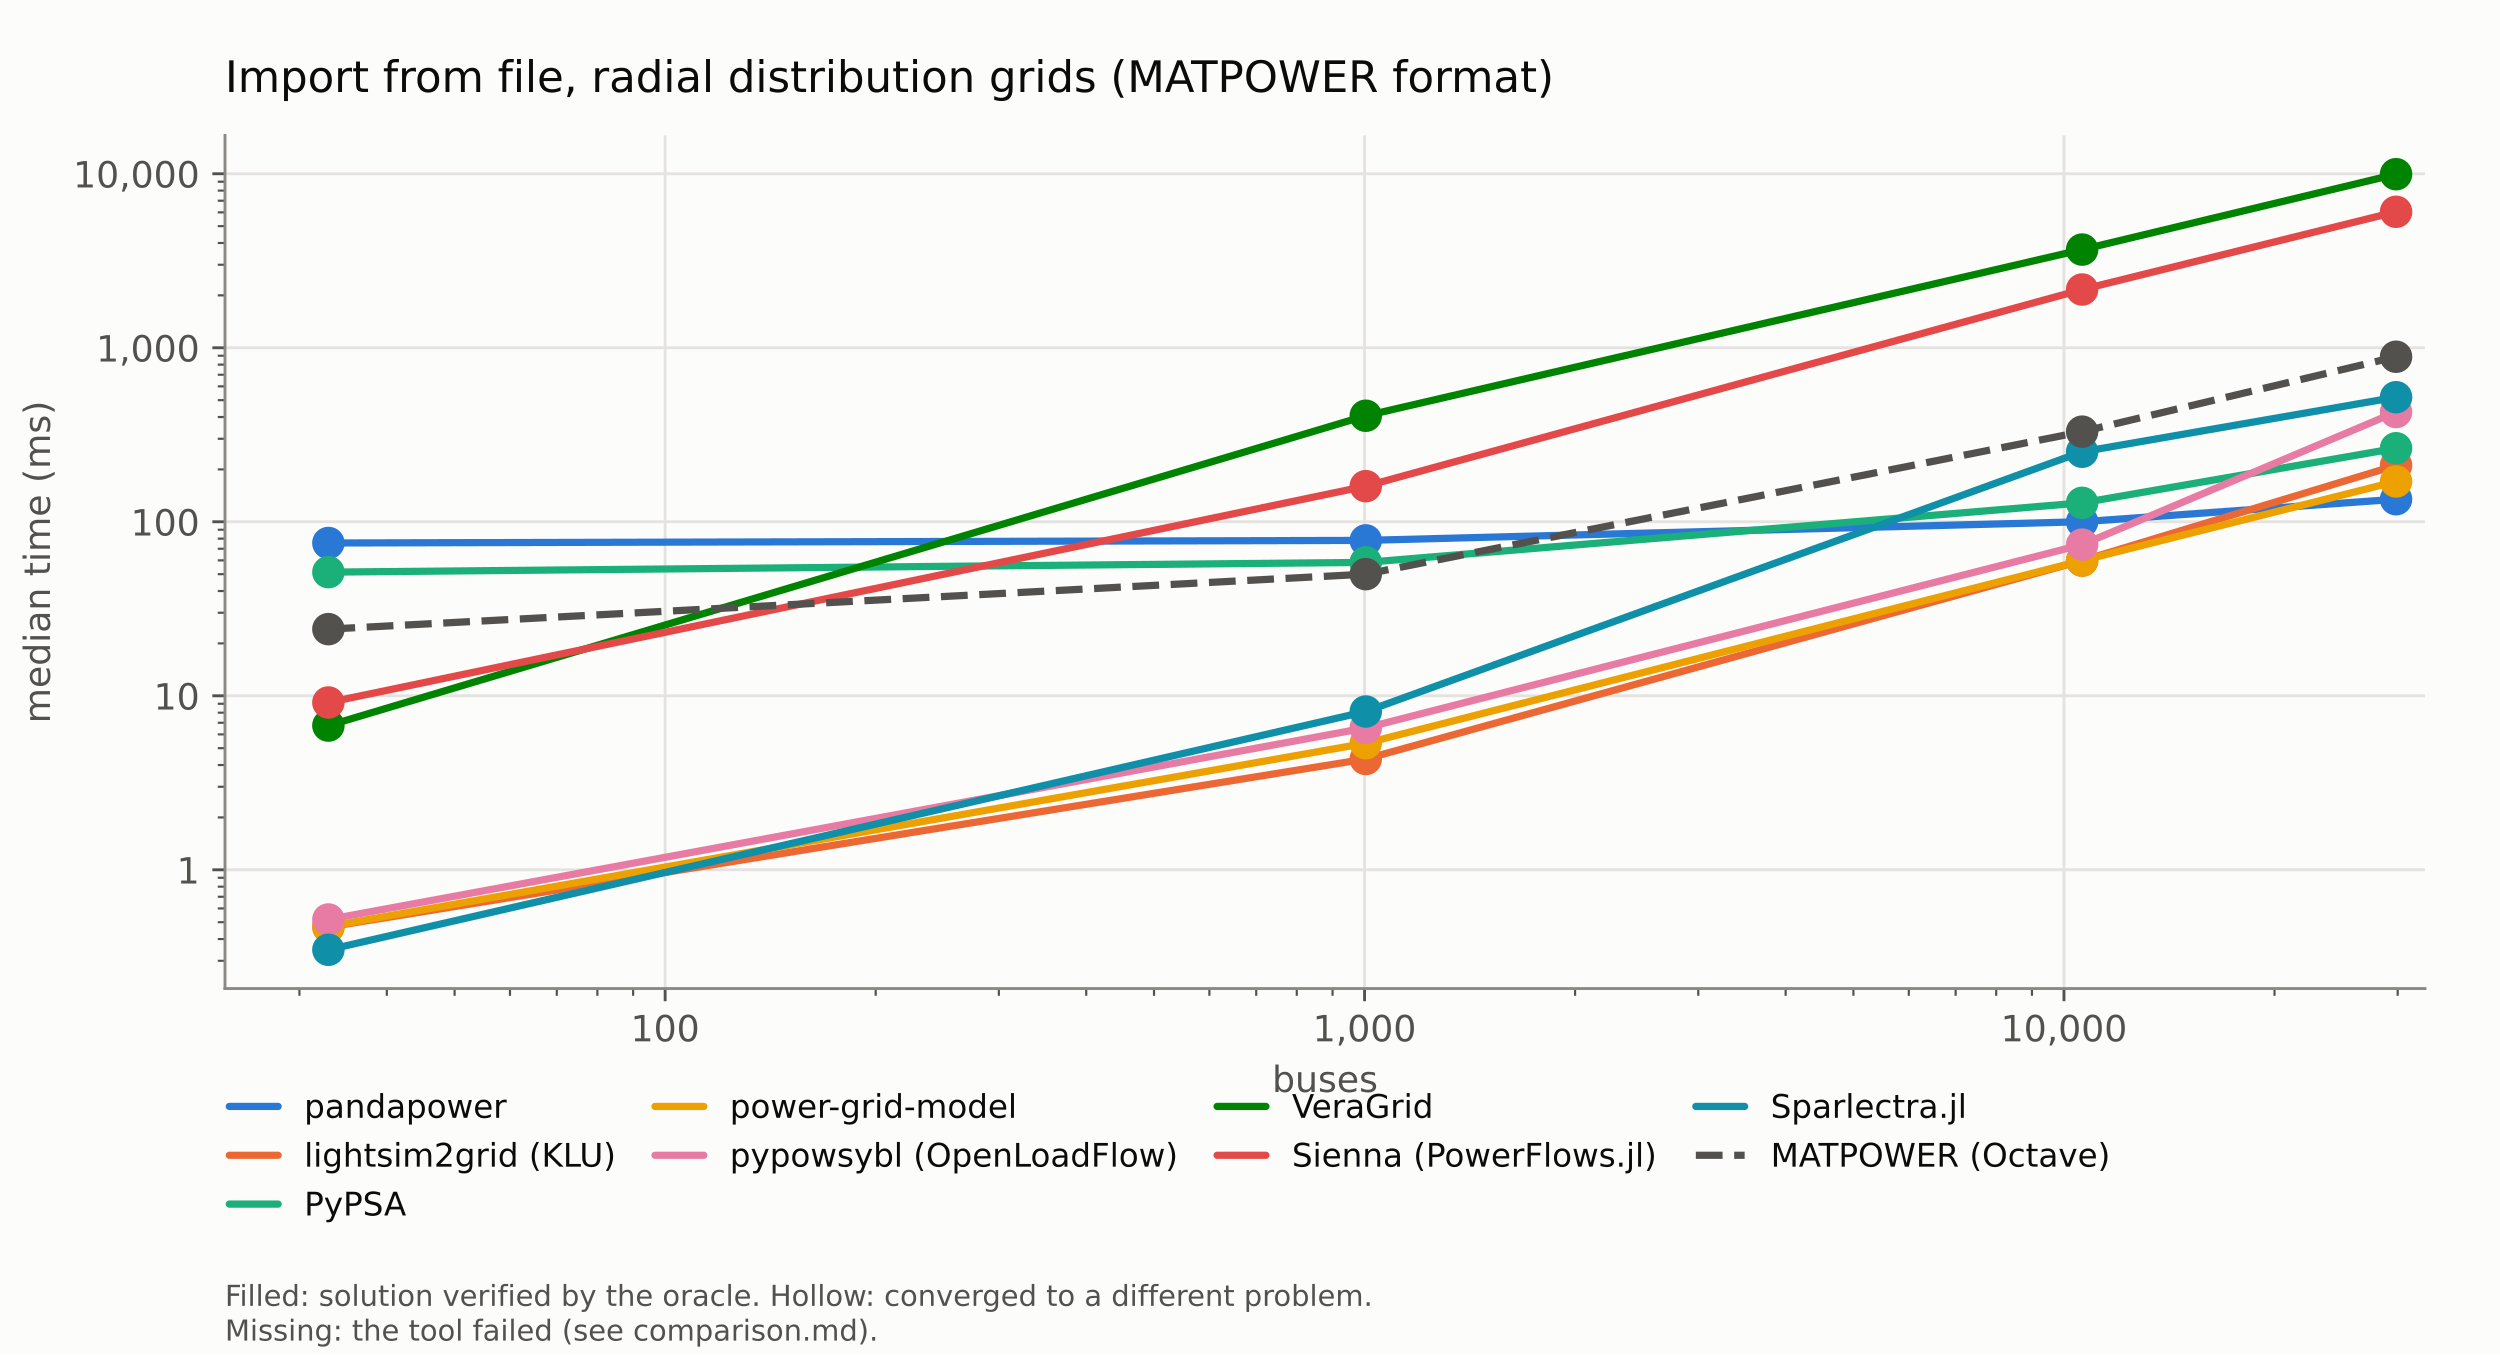
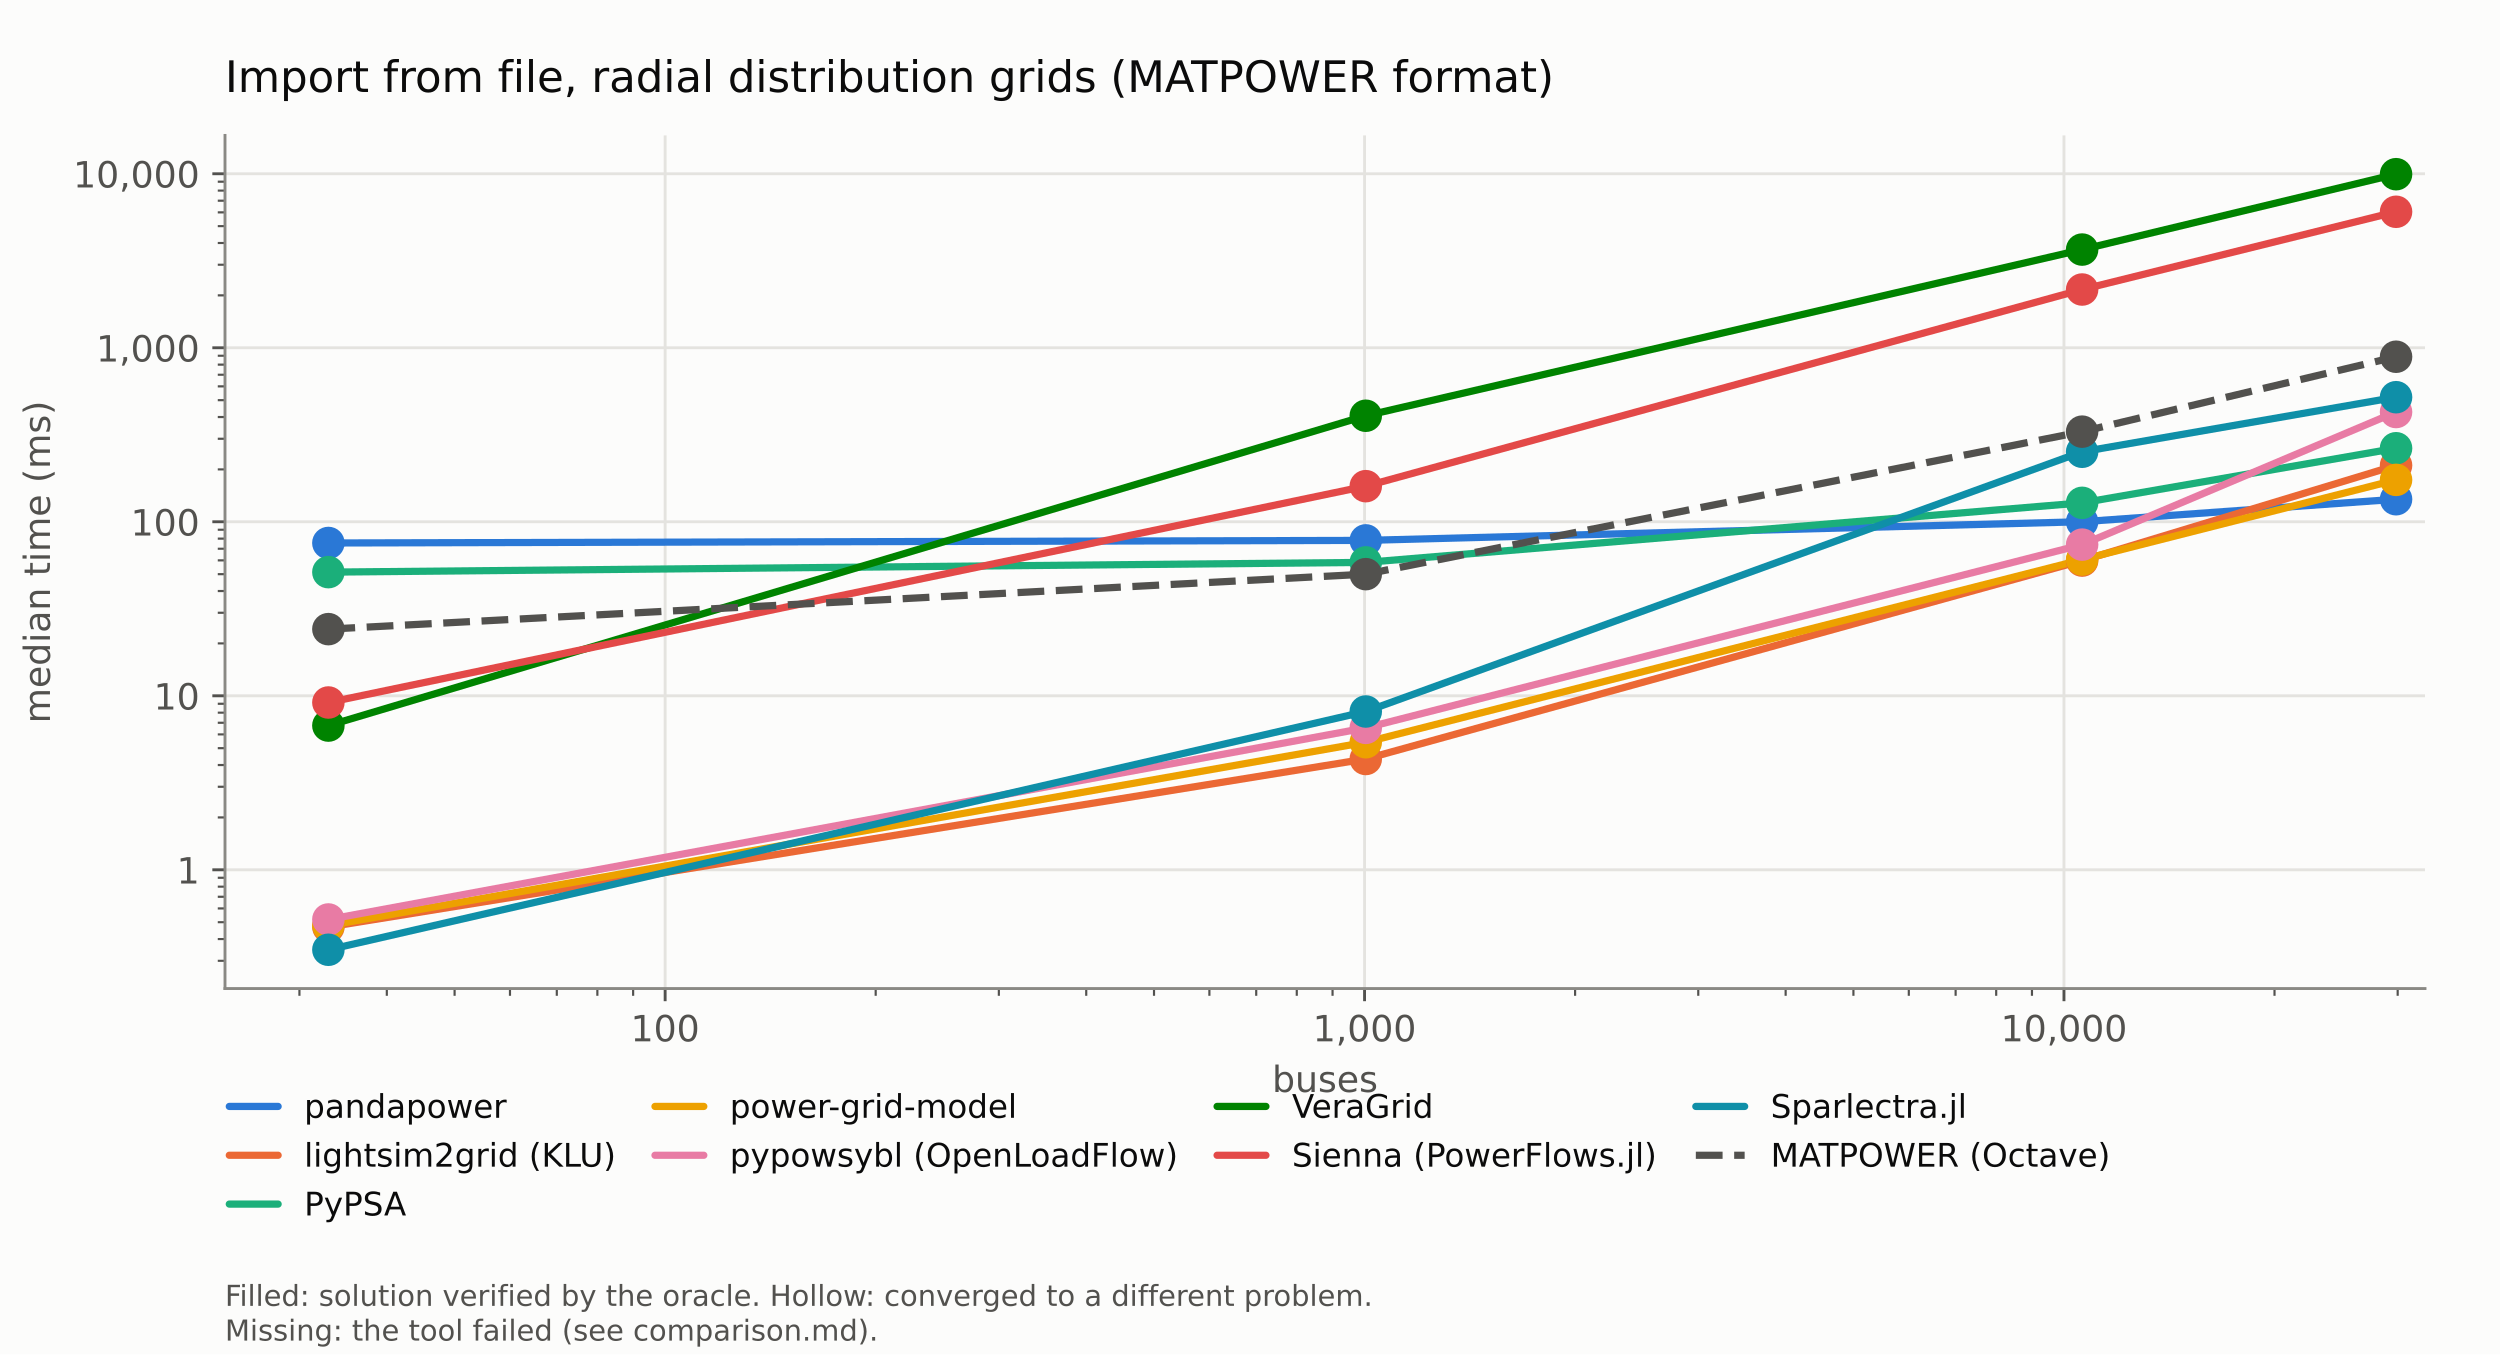
<svg xmlns="http://www.w3.org/2000/svg" xmlns:xlink="http://www.w3.org/1999/xlink" width="691.2pt" height="374.4pt" viewBox="0 0 691.2 374.4" version="1.1">
  <defs>
    <style type="text/css">*{stroke-linejoin: round; stroke-linecap: butt}</style>
  </defs>
  <g id="figure_1">
    <g id="patch_1">
      <path d="M 0 374.4  L 691.2 374.4  L 691.2 0  L 0 0  z " style="fill: #fcfcfb" />
    </g>
    <g id="axes_1">
      <g id="patch_2">
        <path d="M 62.208 273.312  L 670.464 273.312  L 670.464 37.44  L 62.208 37.44  z " style="fill: #fcfcfb" />
      </g>
      <g id="matplotlib.axis_1">
        <g id="xtick_1">
          <g id="line2d_1">
            <path d="M 183.898 273.312  L 183.898 37.44  " clip-path="url(#pc0a371b898)" style="fill: none; stroke: #e4e3df; stroke-width: 0.8; stroke-linecap: square" />
          </g>
          <g id="line2d_2">
            <defs>
              <path id="m20d59cd3c9" d="M 0 0  L 0 3.5  " style="stroke: #52514e; stroke-width: 0.8" />
            </defs>
            <g>
              <use xlink:href="#m20d59cd3c9" x="183.898" y="273.312" style="fill: #52514e; stroke: #52514e; stroke-width: 0.8" />
            </g>
          </g>
          <g id="text_1">
            <text style="font-size: 10px; font-family: 'DejaVu Sans', 'Bitstream Vera Sans', 'Computer Modern Sans Serif', 'Lucida Grande', 'Verdana', 'Geneva', 'Lucid', 'Arial', 'Helvetica', 'Avant Garde', sans-serif; text-anchor: middle; fill: #52514e" x="183.898" y="287.91" transform="rotate(-0 183.8982 287.9097)">100</text>
          </g>
        </g>
        <g id="xtick_2">
          <g id="line2d_3">
            <path d="M 377.272 273.312  L 377.272 37.44  " clip-path="url(#pc0a371b898)" style="fill: none; stroke: #e4e3df; stroke-width: 0.8; stroke-linecap: square" />
          </g>
          <g id="line2d_4">
            <g>
              <use xlink:href="#m20d59cd3c9" x="377.272" y="273.312" style="fill: #52514e; stroke: #52514e; stroke-width: 0.8" />
            </g>
          </g>
          <g id="text_2">
            <text style="font-size: 10px; font-family: 'DejaVu Sans', 'Bitstream Vera Sans', 'Computer Modern Sans Serif', 'Lucida Grande', 'Verdana', 'Geneva', 'Lucid', 'Arial', 'Helvetica', 'Avant Garde', sans-serif; text-anchor: middle; fill: #52514e" x="377.272" y="287.91" transform="rotate(-0 377.2721 287.9097)">1,000</text>
          </g>
        </g>
        <g id="xtick_3">
          <g id="line2d_5">
            <path d="M 570.646 273.312  L 570.646 37.44  " clip-path="url(#pc0a371b898)" style="fill: none; stroke: #e4e3df; stroke-width: 0.8; stroke-linecap: square" />
          </g>
          <g id="line2d_6">
            <g>
              <use xlink:href="#m20d59cd3c9" x="570.646" y="273.312" style="fill: #52514e; stroke: #52514e; stroke-width: 0.8" />
            </g>
          </g>
          <g id="text_3">
            <text style="font-size: 10px; font-family: 'DejaVu Sans', 'Bitstream Vera Sans', 'Computer Modern Sans Serif', 'Lucida Grande', 'Verdana', 'Geneva', 'Lucid', 'Arial', 'Helvetica', 'Avant Garde', sans-serif; text-anchor: middle; fill: #52514e" x="570.646" y="287.91" transform="rotate(-0 570.646 287.9097)">10,000</text>
          </g>
        </g>
        <g id="xtick_4">
          <g id="line2d_7">
            <defs>
              <path id="m6f22a44a9e" d="M 0 0  L 0 2  " style="stroke: #52514e; stroke-width: 0.6" />
            </defs>
            <g>
              <use xlink:href="#m6f22a44a9e" x="82.787" y="273.312" style="fill: #52514e; stroke: #52514e; stroke-width: 0.6" />
            </g>
          </g>
        </g>
        <g id="xtick_5">
          <g id="line2d_8">
            <g>
              <use xlink:href="#m6f22a44a9e" x="106.947" y="273.312" style="fill: #52514e; stroke: #52514e; stroke-width: 0.6" />
            </g>
          </g>
        </g>
        <g id="xtick_6">
          <g id="line2d_9">
            <g>
              <use xlink:href="#m6f22a44a9e" x="125.687" y="273.312" style="fill: #52514e; stroke: #52514e; stroke-width: 0.6" />
            </g>
          </g>
        </g>
        <g id="xtick_7">
          <g id="line2d_10">
            <g>
              <use xlink:href="#m6f22a44a9e" x="140.998" y="273.312" style="fill: #52514e; stroke: #52514e; stroke-width: 0.6" />
            </g>
          </g>
        </g>
        <g id="xtick_8">
          <g id="line2d_11">
            <g>
              <use xlink:href="#m6f22a44a9e" x="153.944" y="273.312" style="fill: #52514e; stroke: #52514e; stroke-width: 0.6" />
            </g>
          </g>
        </g>
        <g id="xtick_9">
          <g id="line2d_12">
            <g>
              <use xlink:href="#m6f22a44a9e" x="165.158" y="273.312" style="fill: #52514e; stroke: #52514e; stroke-width: 0.6" />
            </g>
          </g>
        </g>
        <g id="xtick_10">
          <g id="line2d_13">
            <g>
              <use xlink:href="#m6f22a44a9e" x="175.05" y="273.312" style="fill: #52514e; stroke: #52514e; stroke-width: 0.6" />
            </g>
          </g>
        </g>
        <g id="xtick_11">
          <g id="line2d_14">
            <g>
              <use xlink:href="#m6f22a44a9e" x="242.11" y="273.312" style="fill: #52514e; stroke: #52514e; stroke-width: 0.6" />
            </g>
          </g>
        </g>
        <g id="xtick_12">
          <g id="line2d_15">
            <g>
              <use xlink:href="#m6f22a44a9e" x="276.161" y="273.312" style="fill: #52514e; stroke: #52514e; stroke-width: 0.6" />
            </g>
          </g>
        </g>
        <g id="xtick_13">
          <g id="line2d_16">
            <g>
              <use xlink:href="#m6f22a44a9e" x="300.321" y="273.312" style="fill: #52514e; stroke: #52514e; stroke-width: 0.6" />
            </g>
          </g>
        </g>
        <g id="xtick_14">
          <g id="line2d_17">
            <g>
              <use xlink:href="#m6f22a44a9e" x="319.061" y="273.312" style="fill: #52514e; stroke: #52514e; stroke-width: 0.6" />
            </g>
          </g>
        </g>
        <g id="xtick_15">
          <g id="line2d_18">
            <g>
              <use xlink:href="#m6f22a44a9e" x="334.372" y="273.312" style="fill: #52514e; stroke: #52514e; stroke-width: 0.6" />
            </g>
          </g>
        </g>
        <g id="xtick_16">
          <g id="line2d_19">
            <g>
              <use xlink:href="#m6f22a44a9e" x="347.318" y="273.312" style="fill: #52514e; stroke: #52514e; stroke-width: 0.6" />
            </g>
          </g>
        </g>
        <g id="xtick_17">
          <g id="line2d_20">
            <g>
              <use xlink:href="#m6f22a44a9e" x="358.532" y="273.312" style="fill: #52514e; stroke: #52514e; stroke-width: 0.6" />
            </g>
          </g>
        </g>
        <g id="xtick_18">
          <g id="line2d_21">
            <g>
              <use xlink:href="#m6f22a44a9e" x="368.424" y="273.312" style="fill: #52514e; stroke: #52514e; stroke-width: 0.6" />
            </g>
          </g>
        </g>
        <g id="xtick_19">
          <g id="line2d_22">
            <g>
              <use xlink:href="#m6f22a44a9e" x="435.483" y="273.312" style="fill: #52514e; stroke: #52514e; stroke-width: 0.6" />
            </g>
          </g>
        </g>
        <g id="xtick_20">
          <g id="line2d_23">
            <g>
              <use xlink:href="#m6f22a44a9e" x="469.535" y="273.312" style="fill: #52514e; stroke: #52514e; stroke-width: 0.6" />
            </g>
          </g>
        </g>
        <g id="xtick_21">
          <g id="line2d_24">
            <g>
              <use xlink:href="#m6f22a44a9e" x="493.695" y="273.312" style="fill: #52514e; stroke: #52514e; stroke-width: 0.6" />
            </g>
          </g>
        </g>
        <g id="xtick_22">
          <g id="line2d_25">
            <g>
              <use xlink:href="#m6f22a44a9e" x="512.435" y="273.312" style="fill: #52514e; stroke: #52514e; stroke-width: 0.6" />
            </g>
          </g>
        </g>
        <g id="xtick_23">
          <g id="line2d_26">
            <g>
              <use xlink:href="#m6f22a44a9e" x="527.746" y="273.312" style="fill: #52514e; stroke: #52514e; stroke-width: 0.6" />
            </g>
          </g>
        </g>
        <g id="xtick_24">
          <g id="line2d_27">
            <g>
              <use xlink:href="#m6f22a44a9e" x="540.692" y="273.312" style="fill: #52514e; stroke: #52514e; stroke-width: 0.6" />
            </g>
          </g>
        </g>
        <g id="xtick_25">
          <g id="line2d_28">
            <g>
              <use xlink:href="#m6f22a44a9e" x="551.906" y="273.312" style="fill: #52514e; stroke: #52514e; stroke-width: 0.6" />
            </g>
          </g>
        </g>
        <g id="xtick_26">
          <g id="line2d_29">
            <g>
              <use xlink:href="#m6f22a44a9e" x="561.798" y="273.312" style="fill: #52514e; stroke: #52514e; stroke-width: 0.6" />
            </g>
          </g>
        </g>
        <g id="xtick_27">
          <g id="line2d_30">
            <g>
              <use xlink:href="#m6f22a44a9e" x="628.857" y="273.312" style="fill: #52514e; stroke: #52514e; stroke-width: 0.6" />
            </g>
          </g>
        </g>
        <g id="xtick_28">
          <g id="line2d_31">
            <g>
              <use xlink:href="#m6f22a44a9e" x="662.909" y="273.312" style="fill: #52514e; stroke: #52514e; stroke-width: 0.6" />
            </g>
          </g>
        </g>
        <g id="text_4">
          <text style="font-size: 10px; font-family: 'DejaVu Sans', 'Bitstream Vera Sans', 'Computer Modern Sans Serif', 'Lucida Grande', 'Verdana', 'Geneva', 'Lucid', 'Arial', 'Helvetica', 'Avant Garde', sans-serif; text-anchor: middle; fill: #52514e" x="366.336" y="301.91" transform="rotate(-0 366.336 301.9104)">buses</text>
        </g>
      </g>
      <g id="matplotlib.axis_2">
        <g id="ytick_1">
          <g id="line2d_32">
            <path d="M 62.208 240.485  L 670.464 240.485  " clip-path="url(#pc0a371b898)" style="fill: none; stroke: #e4e3df; stroke-width: 0.8; stroke-linecap: square" />
          </g>
          <g id="line2d_33">
            <defs>
              <path id="mfc723c383e" d="M 0 0  L -3.5 0  " style="stroke: #52514e; stroke-width: 0.8" />
            </defs>
            <g>
              <use xlink:href="#mfc723c383e" x="62.208" y="240.485" style="fill: #52514e; stroke: #52514e; stroke-width: 0.8" />
            </g>
          </g>
          <g id="text_5">
            <text style="font-size: 10px; font-family: 'DejaVu Sans', 'Bitstream Vera Sans', 'Computer Modern Sans Serif', 'Lucida Grande', 'Verdana', 'Geneva', 'Lucid', 'Arial', 'Helvetica', 'Avant Garde', sans-serif; text-anchor: end; fill: #52514e" x="55.208" y="244.284" transform="rotate(-0 55.208 244.2835)">1</text>
          </g>
        </g>
        <g id="ytick_2">
          <g id="line2d_34">
            <path d="M 62.208 192.373  L 670.464 192.373  " clip-path="url(#pc0a371b898)" style="fill: none; stroke: #e4e3df; stroke-width: 0.8; stroke-linecap: square" />
          </g>
          <g id="line2d_35">
            <g>
              <use xlink:href="#mfc723c383e" x="62.208" y="192.373" style="fill: #52514e; stroke: #52514e; stroke-width: 0.8" />
            </g>
          </g>
          <g id="text_6">
            <text style="font-size: 10px; font-family: 'DejaVu Sans', 'Bitstream Vera Sans', 'Computer Modern Sans Serif', 'Lucida Grande', 'Verdana', 'Geneva', 'Lucid', 'Arial', 'Helvetica', 'Avant Garde', sans-serif; text-anchor: end; fill: #52514e" x="55.208" y="196.172" transform="rotate(-0 55.208 196.172)">10</text>
          </g>
        </g>
        <g id="ytick_3">
          <g id="line2d_36">
            <path d="M 62.208 144.262  L 670.464 144.262  " clip-path="url(#pc0a371b898)" style="fill: none; stroke: #e4e3df; stroke-width: 0.8; stroke-linecap: square" />
          </g>
          <g id="line2d_37">
            <g>
              <use xlink:href="#mfc723c383e" x="62.208" y="144.262" style="fill: #52514e; stroke: #52514e; stroke-width: 0.8" />
            </g>
          </g>
          <g id="text_7">
            <text style="font-size: 10px; font-family: 'DejaVu Sans', 'Bitstream Vera Sans', 'Computer Modern Sans Serif', 'Lucida Grande', 'Verdana', 'Geneva', 'Lucid', 'Arial', 'Helvetica', 'Avant Garde', sans-serif; text-anchor: end; fill: #52514e" x="55.208" y="148.06" transform="rotate(-0 55.208 148.0604)">100</text>
          </g>
        </g>
        <g id="ytick_4">
          <g id="line2d_38">
            <path d="M 62.208 96.15  L 670.464 96.15  " clip-path="url(#pc0a371b898)" style="fill: none; stroke: #e4e3df; stroke-width: 0.8; stroke-linecap: square" />
          </g>
          <g id="line2d_39">
            <g>
              <use xlink:href="#mfc723c383e" x="62.208" y="96.15" style="fill: #52514e; stroke: #52514e; stroke-width: 0.8" />
            </g>
          </g>
          <g id="text_8">
            <text style="font-size: 10px; font-family: 'DejaVu Sans', 'Bitstream Vera Sans', 'Computer Modern Sans Serif', 'Lucida Grande', 'Verdana', 'Geneva', 'Lucid', 'Arial', 'Helvetica', 'Avant Garde', sans-serif; text-anchor: end; fill: #52514e" x="55.208" y="99.949" transform="rotate(-0 55.208 99.94882)">1,000</text>
          </g>
        </g>
        <g id="ytick_5">
          <g id="line2d_40">
            <path d="M 62.208 48.038  L 670.464 48.038  " clip-path="url(#pc0a371b898)" style="fill: none; stroke: #e4e3df; stroke-width: 0.8; stroke-linecap: square" />
          </g>
          <g id="line2d_41">
            <g>
              <use xlink:href="#mfc723c383e" x="62.208" y="48.038" style="fill: #52514e; stroke: #52514e; stroke-width: 0.8" />
            </g>
          </g>
          <g id="text_9">
            <text style="font-size: 10px; font-family: 'DejaVu Sans', 'Bitstream Vera Sans', 'Computer Modern Sans Serif', 'Lucida Grande', 'Verdana', 'Geneva', 'Lucid', 'Arial', 'Helvetica', 'Avant Garde', sans-serif; text-anchor: end; fill: #52514e" x="55.208" y="51.837" transform="rotate(-0 55.208 51.83725)">10,000</text>
          </g>
        </g>
        <g id="ytick_6">
          <g id="line2d_42">
            <defs>
              <path id="m65e5005413" d="M 0 0  L -2 0  " style="stroke: #52514e; stroke-width: 0.6" />
            </defs>
            <g>
              <use xlink:href="#m65e5005413" x="62.208" y="265.641" style="fill: #52514e; stroke: #52514e; stroke-width: 0.6" />
            </g>
          </g>
        </g>
        <g id="ytick_7">
          <g id="line2d_43">
            <g>
              <use xlink:href="#m65e5005413" x="62.208" y="259.63" style="fill: #52514e; stroke: #52514e; stroke-width: 0.6" />
            </g>
          </g>
        </g>
        <g id="ytick_8">
          <g id="line2d_44">
            <g>
              <use xlink:href="#m65e5005413" x="62.208" y="254.968" style="fill: #52514e; stroke: #52514e; stroke-width: 0.6" />
            </g>
          </g>
        </g>
        <g id="ytick_9">
          <g id="line2d_45">
            <g>
              <use xlink:href="#m65e5005413" x="62.208" y="251.158" style="fill: #52514e; stroke: #52514e; stroke-width: 0.6" />
            </g>
          </g>
        </g>
        <g id="ytick_10">
          <g id="line2d_46">
            <g>
              <use xlink:href="#m65e5005413" x="62.208" y="247.937" style="fill: #52514e; stroke: #52514e; stroke-width: 0.6" />
            </g>
          </g>
        </g>
        <g id="ytick_11">
          <g id="line2d_47">
            <g>
              <use xlink:href="#m65e5005413" x="62.208" y="245.147" style="fill: #52514e; stroke: #52514e; stroke-width: 0.6" />
            </g>
          </g>
        </g>
        <g id="ytick_12">
          <g id="line2d_48">
            <g>
              <use xlink:href="#m65e5005413" x="62.208" y="242.686" style="fill: #52514e; stroke: #52514e; stroke-width: 0.6" />
            </g>
          </g>
        </g>
        <g id="ytick_13">
          <g id="line2d_49">
            <g>
              <use xlink:href="#m65e5005413" x="62.208" y="226.002" style="fill: #52514e; stroke: #52514e; stroke-width: 0.6" />
            </g>
          </g>
        </g>
        <g id="ytick_14">
          <g id="line2d_50">
            <g>
              <use xlink:href="#m65e5005413" x="62.208" y="217.53" style="fill: #52514e; stroke: #52514e; stroke-width: 0.6" />
            </g>
          </g>
        </g>
        <g id="ytick_15">
          <g id="line2d_51">
            <g>
              <use xlink:href="#m65e5005413" x="62.208" y="211.519" style="fill: #52514e; stroke: #52514e; stroke-width: 0.6" />
            </g>
          </g>
        </g>
        <g id="ytick_16">
          <g id="line2d_52">
            <g>
              <use xlink:href="#m65e5005413" x="62.208" y="206.856" style="fill: #52514e; stroke: #52514e; stroke-width: 0.6" />
            </g>
          </g>
        </g>
        <g id="ytick_17">
          <g id="line2d_53">
            <g>
              <use xlink:href="#m65e5005413" x="62.208" y="203.047" style="fill: #52514e; stroke: #52514e; stroke-width: 0.6" />
            </g>
          </g>
        </g>
        <g id="ytick_18">
          <g id="line2d_54">
            <g>
              <use xlink:href="#m65e5005413" x="62.208" y="199.826" style="fill: #52514e; stroke: #52514e; stroke-width: 0.6" />
            </g>
          </g>
        </g>
        <g id="ytick_19">
          <g id="line2d_55">
            <g>
              <use xlink:href="#m65e5005413" x="62.208" y="197.036" style="fill: #52514e; stroke: #52514e; stroke-width: 0.6" />
            </g>
          </g>
        </g>
        <g id="ytick_20">
          <g id="line2d_56">
            <g>
              <use xlink:href="#m65e5005413" x="62.208" y="194.575" style="fill: #52514e; stroke: #52514e; stroke-width: 0.6" />
            </g>
          </g>
        </g>
        <g id="ytick_21">
          <g id="line2d_57">
            <g>
              <use xlink:href="#m65e5005413" x="62.208" y="177.89" style="fill: #52514e; stroke: #52514e; stroke-width: 0.6" />
            </g>
          </g>
        </g>
        <g id="ytick_22">
          <g id="line2d_58">
            <g>
              <use xlink:href="#m65e5005413" x="62.208" y="169.418" style="fill: #52514e; stroke: #52514e; stroke-width: 0.6" />
            </g>
          </g>
        </g>
        <g id="ytick_23">
          <g id="line2d_59">
            <g>
              <use xlink:href="#m65e5005413" x="62.208" y="163.407" style="fill: #52514e; stroke: #52514e; stroke-width: 0.6" />
            </g>
          </g>
        </g>
        <g id="ytick_24">
          <g id="line2d_60">
            <g>
              <use xlink:href="#m65e5005413" x="62.208" y="158.745" style="fill: #52514e; stroke: #52514e; stroke-width: 0.6" />
            </g>
          </g>
        </g>
        <g id="ytick_25">
          <g id="line2d_61">
            <g>
              <use xlink:href="#m65e5005413" x="62.208" y="154.935" style="fill: #52514e; stroke: #52514e; stroke-width: 0.6" />
            </g>
          </g>
        </g>
        <g id="ytick_26">
          <g id="line2d_62">
            <g>
              <use xlink:href="#m65e5005413" x="62.208" y="151.714" style="fill: #52514e; stroke: #52514e; stroke-width: 0.6" />
            </g>
          </g>
        </g>
        <g id="ytick_27">
          <g id="line2d_63">
            <g>
              <use xlink:href="#m65e5005413" x="62.208" y="148.924" style="fill: #52514e; stroke: #52514e; stroke-width: 0.6" />
            </g>
          </g>
        </g>
        <g id="ytick_28">
          <g id="line2d_64">
            <g>
              <use xlink:href="#m65e5005413" x="62.208" y="146.463" style="fill: #52514e; stroke: #52514e; stroke-width: 0.6" />
            </g>
          </g>
        </g>
        <g id="ytick_29">
          <g id="line2d_65">
            <g>
              <use xlink:href="#m65e5005413" x="62.208" y="129.779" style="fill: #52514e; stroke: #52514e; stroke-width: 0.6" />
            </g>
          </g>
        </g>
        <g id="ytick_30">
          <g id="line2d_66">
            <g>
              <use xlink:href="#m65e5005413" x="62.208" y="121.307" style="fill: #52514e; stroke: #52514e; stroke-width: 0.6" />
            </g>
          </g>
        </g>
        <g id="ytick_31">
          <g id="line2d_67">
            <g>
              <use xlink:href="#m65e5005413" x="62.208" y="115.296" style="fill: #52514e; stroke: #52514e; stroke-width: 0.6" />
            </g>
          </g>
        </g>
        <g id="ytick_32">
          <g id="line2d_68">
            <g>
              <use xlink:href="#m65e5005413" x="62.208" y="110.633" style="fill: #52514e; stroke: #52514e; stroke-width: 0.6" />
            </g>
          </g>
        </g>
        <g id="ytick_33">
          <g id="line2d_69">
            <g>
              <use xlink:href="#m65e5005413" x="62.208" y="106.823" style="fill: #52514e; stroke: #52514e; stroke-width: 0.6" />
            </g>
          </g>
        </g>
        <g id="ytick_34">
          <g id="line2d_70">
            <g>
              <use xlink:href="#m65e5005413" x="62.208" y="103.603" style="fill: #52514e; stroke: #52514e; stroke-width: 0.6" />
            </g>
          </g>
        </g>
        <g id="ytick_35">
          <g id="line2d_71">
            <g>
              <use xlink:href="#m65e5005413" x="62.208" y="100.812" style="fill: #52514e; stroke: #52514e; stroke-width: 0.6" />
            </g>
          </g>
        </g>
        <g id="ytick_36">
          <g id="line2d_72">
            <g>
              <use xlink:href="#m65e5005413" x="62.208" y="98.351" style="fill: #52514e; stroke: #52514e; stroke-width: 0.6" />
            </g>
          </g>
        </g>
        <g id="ytick_37">
          <g id="line2d_73">
            <g>
              <use xlink:href="#m65e5005413" x="62.208" y="81.667" style="fill: #52514e; stroke: #52514e; stroke-width: 0.6" />
            </g>
          </g>
        </g>
        <g id="ytick_38">
          <g id="line2d_74">
            <g>
              <use xlink:href="#m65e5005413" x="62.208" y="73.195" style="fill: #52514e; stroke: #52514e; stroke-width: 0.6" />
            </g>
          </g>
        </g>
        <g id="ytick_39">
          <g id="line2d_75">
            <g>
              <use xlink:href="#m65e5005413" x="62.208" y="67.184" style="fill: #52514e; stroke: #52514e; stroke-width: 0.6" />
            </g>
          </g>
        </g>
        <g id="ytick_40">
          <g id="line2d_76">
            <g>
              <use xlink:href="#m65e5005413" x="62.208" y="62.521" style="fill: #52514e; stroke: #52514e; stroke-width: 0.6" />
            </g>
          </g>
        </g>
        <g id="ytick_41">
          <g id="line2d_77">
            <g>
              <use xlink:href="#m65e5005413" x="62.208" y="58.712" style="fill: #52514e; stroke: #52514e; stroke-width: 0.6" />
            </g>
          </g>
        </g>
        <g id="ytick_42">
          <g id="line2d_78">
            <g>
              <use xlink:href="#m65e5005413" x="62.208" y="55.491" style="fill: #52514e; stroke: #52514e; stroke-width: 0.6" />
            </g>
          </g>
        </g>
        <g id="ytick_43">
          <g id="line2d_79">
            <g>
              <use xlink:href="#m65e5005413" x="62.208" y="52.701" style="fill: #52514e; stroke: #52514e; stroke-width: 0.6" />
            </g>
          </g>
        </g>
        <g id="ytick_44">
          <g id="line2d_80">
            <g>
              <use xlink:href="#m65e5005413" x="62.208" y="50.24" style="fill: #52514e; stroke: #52514e; stroke-width: 0.6" />
            </g>
          </g>
        </g>
        <g id="text_10">
          <text style="font-size: 10px; font-family: 'DejaVu Sans', 'Bitstream Vera Sans', 'Computer Modern Sans Serif', 'Lucida Grande', 'Verdana', 'Geneva', 'Lucid', 'Arial', 'Helvetica', 'Avant Garde', sans-serif; text-anchor: middle; fill: #52514e" x="13.815" y="155.376" transform="rotate(-90 13.81503 155.376)">median time (ms)</text>
        </g>
      </g>
      <g id="line2d_81">
        <path d="M 90.791 150.127  L 377.607 149.408  L 575.666 144.246  L 662.46 138.028  " clip-path="url(#pc0a371b898)" style="fill: none; stroke: #2a78d6; stroke-width: 2; stroke-linecap: round" />
      </g>
      <g id="line2d_82">
        <path d="M 90.791 256.294  L 377.607 209.845  L 575.666 154.992  L 662.46 128.669  " clip-path="url(#pc0a371b898)" style="fill: none; stroke: #eb6834; stroke-width: 2; stroke-linecap: round" />
      </g>
      <g id="line2d_83">
        <path d="M 90.791 158.184  L 377.607 155.488  L 575.666 139.024  L 662.46 123.933  " clip-path="url(#pc0a371b898)" style="fill: none; stroke: #1baf7a; stroke-width: 2; stroke-linecap: round" />
      </g>
      <g id="line2d_84">
-         <path d="M 90.791 256.15  L 377.607 205.484  L 575.666 154.978  L 662.46 133.114  " clip-path="url(#pc0a371b898)" style="fill: none; stroke: #eda100; stroke-width: 2; stroke-linecap: round" />
+         <path d="M 90.791 255.898  L 377.607 205.214  L 575.666 154.723  L 662.46 132.678  " clip-path="url(#pc0a371b898)" style="fill: none; stroke: #eda100; stroke-width: 2; stroke-linecap: round" />
      </g>
      <g id="line2d_85">
        <path d="M 90.791 254.217  L 377.607 201.242  L 575.666 150.579  L 662.46 113.913  " clip-path="url(#pc0a371b898)" style="fill: none; stroke: #e87ba4; stroke-width: 2; stroke-linecap: round" />
      </g>
      <g id="line2d_86">
        <path d="M 90.791 200.606  L 377.607 114.947  L 575.666 69.001  L 662.46 48.161  " clip-path="url(#pc0a371b898)" style="fill: none; stroke: #008300; stroke-width: 2; stroke-linecap: round" />
      </g>
      <g id="line2d_87">
        <path d="M 90.791 194.227  L 377.607 134.417  L 575.666 80.047  L 662.46 58.554  " clip-path="url(#pc0a371b898)" style="fill: none; stroke: #e34948; stroke-width: 2; stroke-linecap: round" />
      </g>
      <g id="line2d_88">
        <path d="M 90.791 262.591  L 377.607 196.717  L 575.666 124.906  L 662.46 109.819  " clip-path="url(#pc0a371b898)" style="fill: none; stroke: #0f8fa8; stroke-width: 2; stroke-linecap: round" />
      </g>
      <g id="line2d_89">
        <path d="M 90.791 173.943  L 377.607 158.743  L 575.666 119.344  L 662.46 98.631  " clip-path="url(#pc0a371b898)" style="fill: none; stroke-dasharray: 7.4,3.2; stroke-dashoffset: 0; stroke: #52514e; stroke-width: 2" />
      </g>
      <g id="patch_3">
        <path d="M 62.208 273.312  L 62.208 37.44  " style="fill: none; stroke: #8a8984; stroke-width: 0.8; stroke-linejoin: miter; stroke-linecap: square" />
      </g>
      <g id="patch_4">
        <path d="M 62.208 273.312  L 670.464 273.312  " style="fill: none; stroke: #8a8984; stroke-width: 0.8; stroke-linejoin: miter; stroke-linecap: square" />
      </g>
      <g id="line2d_90">
        <defs>
          <path id="mda2b04d49a" d="M 0 3.5  C 0.928 3.5 1.819 3.131 2.475 2.475  C 3.131 1.819 3.5 0.928 3.5 0  C 3.5 -0.928 3.131 -1.819 2.475 -2.475  C 1.819 -3.131 0.928 -3.5 0 -3.5  C -0.928 -3.5 -1.819 -3.131 -2.475 -2.475  C -3.131 -1.819 -3.5 -0.928 -3.5 0  C -3.5 0.928 -3.131 1.819 -2.475 2.475  C -1.819 3.131 -0.928 3.5 0 3.5  z " style="stroke: #2a78d6; stroke-width: 2" />
        </defs>
        <g clip-path="url(#pc0a371b898)">
          <use xlink:href="#mda2b04d49a" x="90.791" y="150.127" style="fill: #2a78d6; stroke: #2a78d6; stroke-width: 2" />
        </g>
      </g>
      <g id="line2d_91">
        <g clip-path="url(#pc0a371b898)">
          <use xlink:href="#mda2b04d49a" x="377.607" y="149.408" style="fill: #2a78d6; stroke: #2a78d6; stroke-width: 2" />
        </g>
      </g>
      <g id="line2d_92">
        <g clip-path="url(#pc0a371b898)">
          <use xlink:href="#mda2b04d49a" x="575.666" y="144.246" style="fill: #2a78d6; stroke: #2a78d6; stroke-width: 2" />
        </g>
      </g>
      <g id="line2d_93">
        <g clip-path="url(#pc0a371b898)">
          <use xlink:href="#mda2b04d49a" x="662.46" y="138.028" style="fill: #2a78d6; stroke: #2a78d6; stroke-width: 2" />
        </g>
      </g>
      <g id="line2d_94">
        <defs>
          <path id="ma2a4504691" d="M 0 3.5  C 0.928 3.5 1.819 3.131 2.475 2.475  C 3.131 1.819 3.5 0.928 3.5 0  C 3.5 -0.928 3.131 -1.819 2.475 -2.475  C 1.819 -3.131 0.928 -3.5 0 -3.5  C -0.928 -3.5 -1.819 -3.131 -2.475 -2.475  C -3.131 -1.819 -3.5 -0.928 -3.5 0  C -3.5 0.928 -3.131 1.819 -2.475 2.475  C -1.819 3.131 -0.928 3.5 0 3.5  z " style="stroke: #eb6834; stroke-width: 2" />
        </defs>
        <g clip-path="url(#pc0a371b898)">
          <use xlink:href="#ma2a4504691" x="90.791" y="256.294" style="fill: #eb6834; stroke: #eb6834; stroke-width: 2" />
        </g>
      </g>
      <g id="line2d_95">
        <g clip-path="url(#pc0a371b898)">
          <use xlink:href="#ma2a4504691" x="377.607" y="209.845" style="fill: #eb6834; stroke: #eb6834; stroke-width: 2" />
        </g>
      </g>
      <g id="line2d_96">
        <g clip-path="url(#pc0a371b898)">
          <use xlink:href="#ma2a4504691" x="575.666" y="154.992" style="fill: #eb6834; stroke: #eb6834; stroke-width: 2" />
        </g>
      </g>
      <g id="line2d_97">
        <g clip-path="url(#pc0a371b898)">
          <use xlink:href="#ma2a4504691" x="662.46" y="128.669" style="fill: #eb6834; stroke: #eb6834; stroke-width: 2" />
        </g>
      </g>
      <g id="line2d_98">
        <defs>
          <path id="me11fbd6cf9" d="M 0 3.5  C 0.928 3.5 1.819 3.131 2.475 2.475  C 3.131 1.819 3.5 0.928 3.5 0  C 3.5 -0.928 3.131 -1.819 2.475 -2.475  C 1.819 -3.131 0.928 -3.5 0 -3.5  C -0.928 -3.5 -1.819 -3.131 -2.475 -2.475  C -3.131 -1.819 -3.5 -0.928 -3.5 0  C -3.5 0.928 -3.131 1.819 -2.475 2.475  C -1.819 3.131 -0.928 3.5 0 3.5  z " style="stroke: #1baf7a; stroke-width: 2" />
        </defs>
        <g clip-path="url(#pc0a371b898)">
          <use xlink:href="#me11fbd6cf9" x="90.791" y="158.184" style="fill: #1baf7a; stroke: #1baf7a; stroke-width: 2" />
        </g>
      </g>
      <g id="line2d_99">
        <g clip-path="url(#pc0a371b898)">
          <use xlink:href="#me11fbd6cf9" x="377.607" y="155.488" style="fill: #1baf7a; stroke: #1baf7a; stroke-width: 2" />
        </g>
      </g>
      <g id="line2d_100">
        <g clip-path="url(#pc0a371b898)">
          <use xlink:href="#me11fbd6cf9" x="575.666" y="139.024" style="fill: #1baf7a; stroke: #1baf7a; stroke-width: 2" />
        </g>
      </g>
      <g id="line2d_101">
        <g clip-path="url(#pc0a371b898)">
          <use xlink:href="#me11fbd6cf9" x="662.46" y="123.933" style="fill: #1baf7a; stroke: #1baf7a; stroke-width: 2" />
        </g>
      </g>
      <g id="line2d_102">
        <defs>
          <path id="m27cba2253d" d="M 0 3.5  C 0.928 3.5 1.819 3.131 2.475 2.475  C 3.131 1.819 3.5 0.928 3.5 0  C 3.5 -0.928 3.131 -1.819 2.475 -2.475  C 1.819 -3.131 0.928 -3.5 0 -3.5  C -0.928 -3.5 -1.819 -3.131 -2.475 -2.475  C -3.131 -1.819 -3.5 -0.928 -3.5 0  C -3.5 0.928 -3.131 1.819 -2.475 2.475  C -1.819 3.131 -0.928 3.5 0 3.5  z " style="stroke: #eda100; stroke-width: 2" />
        </defs>
        <g clip-path="url(#pc0a371b898)">
-           <use xlink:href="#m27cba2253d" x="90.791" y="256.15" style="fill: #eda100; stroke: #eda100; stroke-width: 2" />
+           <use xlink:href="#m27cba2253d" x="90.791" y="255.898" style="fill: #eda100; stroke: #eda100; stroke-width: 2" />
        </g>
      </g>
      <g id="line2d_103">
        <g clip-path="url(#pc0a371b898)">
-           <use xlink:href="#m27cba2253d" x="377.607" y="205.484" style="fill: #eda100; stroke: #eda100; stroke-width: 2" />
+           <use xlink:href="#m27cba2253d" x="377.607" y="205.214" style="fill: #eda100; stroke: #eda100; stroke-width: 2" />
        </g>
      </g>
      <g id="line2d_104">
        <g clip-path="url(#pc0a371b898)">
-           <use xlink:href="#m27cba2253d" x="575.666" y="154.978" style="fill: #eda100; stroke: #eda100; stroke-width: 2" />
+           <use xlink:href="#m27cba2253d" x="575.666" y="154.723" style="fill: #eda100; stroke: #eda100; stroke-width: 2" />
        </g>
      </g>
      <g id="line2d_105">
        <g clip-path="url(#pc0a371b898)">
-           <use xlink:href="#m27cba2253d" x="662.46" y="133.114" style="fill: #eda100; stroke: #eda100; stroke-width: 2" />
+           <use xlink:href="#m27cba2253d" x="662.46" y="132.678" style="fill: #eda100; stroke: #eda100; stroke-width: 2" />
        </g>
      </g>
      <g id="line2d_106">
        <defs>
          <path id="mb1a70c6c89" d="M 0 3.5  C 0.928 3.5 1.819 3.131 2.475 2.475  C 3.131 1.819 3.5 0.928 3.5 0  C 3.5 -0.928 3.131 -1.819 2.475 -2.475  C 1.819 -3.131 0.928 -3.5 0 -3.5  C -0.928 -3.5 -1.819 -3.131 -2.475 -2.475  C -3.131 -1.819 -3.5 -0.928 -3.5 0  C -3.5 0.928 -3.131 1.819 -2.475 2.475  C -1.819 3.131 -0.928 3.5 0 3.5  z " style="stroke: #e87ba4; stroke-width: 2" />
        </defs>
        <g clip-path="url(#pc0a371b898)">
          <use xlink:href="#mb1a70c6c89" x="90.791" y="254.217" style="fill: #e87ba4; stroke: #e87ba4; stroke-width: 2" />
        </g>
      </g>
      <g id="line2d_107">
        <g clip-path="url(#pc0a371b898)">
          <use xlink:href="#mb1a70c6c89" x="377.607" y="201.242" style="fill: #e87ba4; stroke: #e87ba4; stroke-width: 2" />
        </g>
      </g>
      <g id="line2d_108">
        <g clip-path="url(#pc0a371b898)">
          <use xlink:href="#mb1a70c6c89" x="575.666" y="150.579" style="fill: #e87ba4; stroke: #e87ba4; stroke-width: 2" />
        </g>
      </g>
      <g id="line2d_109">
        <g clip-path="url(#pc0a371b898)">
          <use xlink:href="#mb1a70c6c89" x="662.46" y="113.913" style="fill: #e87ba4; stroke: #e87ba4; stroke-width: 2" />
        </g>
      </g>
      <g id="line2d_110">
        <defs>
          <path id="m8a57e56164" d="M 0 3.5  C 0.928 3.5 1.819 3.131 2.475 2.475  C 3.131 1.819 3.5 0.928 3.5 0  C 3.5 -0.928 3.131 -1.819 2.475 -2.475  C 1.819 -3.131 0.928 -3.5 0 -3.5  C -0.928 -3.5 -1.819 -3.131 -2.475 -2.475  C -3.131 -1.819 -3.5 -0.928 -3.5 0  C -3.5 0.928 -3.131 1.819 -2.475 2.475  C -1.819 3.131 -0.928 3.5 0 3.5  z " style="stroke: #008300; stroke-width: 2" />
        </defs>
        <g clip-path="url(#pc0a371b898)">
          <use xlink:href="#m8a57e56164" x="90.791" y="200.606" style="fill: #008300; stroke: #008300; stroke-width: 2" />
        </g>
      </g>
      <g id="line2d_111">
        <g clip-path="url(#pc0a371b898)">
          <use xlink:href="#m8a57e56164" x="377.607" y="114.947" style="fill: #008300; stroke: #008300; stroke-width: 2" />
        </g>
      </g>
      <g id="line2d_112">
        <g clip-path="url(#pc0a371b898)">
          <use xlink:href="#m8a57e56164" x="575.666" y="69.001" style="fill: #008300; stroke: #008300; stroke-width: 2" />
        </g>
      </g>
      <g id="line2d_113">
        <g clip-path="url(#pc0a371b898)">
          <use xlink:href="#m8a57e56164" x="662.46" y="48.161" style="fill: #008300; stroke: #008300; stroke-width: 2" />
        </g>
      </g>
      <g id="line2d_114">
        <defs>
          <path id="meaa09000cd" d="M 0 3.5  C 0.928 3.5 1.819 3.131 2.475 2.475  C 3.131 1.819 3.5 0.928 3.5 0  C 3.5 -0.928 3.131 -1.819 2.475 -2.475  C 1.819 -3.131 0.928 -3.5 0 -3.5  C -0.928 -3.5 -1.819 -3.131 -2.475 -2.475  C -3.131 -1.819 -3.5 -0.928 -3.5 0  C -3.5 0.928 -3.131 1.819 -2.475 2.475  C -1.819 3.131 -0.928 3.5 0 3.5  z " style="stroke: #e34948; stroke-width: 2" />
        </defs>
        <g clip-path="url(#pc0a371b898)">
          <use xlink:href="#meaa09000cd" x="90.791" y="194.227" style="fill: #e34948; stroke: #e34948; stroke-width: 2" />
        </g>
      </g>
      <g id="line2d_115">
        <g clip-path="url(#pc0a371b898)">
          <use xlink:href="#meaa09000cd" x="377.607" y="134.417" style="fill: #e34948; stroke: #e34948; stroke-width: 2" />
        </g>
      </g>
      <g id="line2d_116">
        <g clip-path="url(#pc0a371b898)">
          <use xlink:href="#meaa09000cd" x="575.666" y="80.047" style="fill: #e34948; stroke: #e34948; stroke-width: 2" />
        </g>
      </g>
      <g id="line2d_117">
        <g clip-path="url(#pc0a371b898)">
          <use xlink:href="#meaa09000cd" x="662.46" y="58.554" style="fill: #e34948; stroke: #e34948; stroke-width: 2" />
        </g>
      </g>
      <g id="line2d_118">
        <defs>
          <path id="m4363adf966" d="M 0 3.5  C 0.928 3.5 1.819 3.131 2.475 2.475  C 3.131 1.819 3.5 0.928 3.5 0  C 3.5 -0.928 3.131 -1.819 2.475 -2.475  C 1.819 -3.131 0.928 -3.5 0 -3.5  C -0.928 -3.5 -1.819 -3.131 -2.475 -2.475  C -3.131 -1.819 -3.5 -0.928 -3.5 0  C -3.5 0.928 -3.131 1.819 -2.475 2.475  C -1.819 3.131 -0.928 3.5 0 3.5  z " style="stroke: #0f8fa8; stroke-width: 2" />
        </defs>
        <g clip-path="url(#pc0a371b898)">
          <use xlink:href="#m4363adf966" x="90.791" y="262.591" style="fill: #0f8fa8; stroke: #0f8fa8; stroke-width: 2" />
        </g>
      </g>
      <g id="line2d_119">
        <g clip-path="url(#pc0a371b898)">
          <use xlink:href="#m4363adf966" x="377.607" y="196.717" style="fill: #0f8fa8; stroke: #0f8fa8; stroke-width: 2" />
        </g>
      </g>
      <g id="line2d_120">
        <g clip-path="url(#pc0a371b898)">
          <use xlink:href="#m4363adf966" x="575.666" y="124.906" style="fill: #0f8fa8; stroke: #0f8fa8; stroke-width: 2" />
        </g>
      </g>
      <g id="line2d_121">
        <g clip-path="url(#pc0a371b898)">
          <use xlink:href="#m4363adf966" x="662.46" y="109.819" style="fill: #0f8fa8; stroke: #0f8fa8; stroke-width: 2" />
        </g>
      </g>
      <g id="line2d_122">
        <defs>
          <path id="m62a905907b" d="M 0 3.5  C 0.928 3.5 1.819 3.131 2.475 2.475  C 3.131 1.819 3.5 0.928 3.5 0  C 3.5 -0.928 3.131 -1.819 2.475 -2.475  C 1.819 -3.131 0.928 -3.5 0 -3.5  C -0.928 -3.5 -1.819 -3.131 -2.475 -2.475  C -3.131 -1.819 -3.5 -0.928 -3.5 0  C -3.5 0.928 -3.131 1.819 -2.475 2.475  C -1.819 3.131 -0.928 3.5 0 3.5  z " style="stroke: #52514e; stroke-width: 2" />
        </defs>
        <g clip-path="url(#pc0a371b898)">
          <use xlink:href="#m62a905907b" x="90.791" y="173.943" style="fill: #52514e; stroke: #52514e; stroke-width: 2" />
        </g>
      </g>
      <g id="line2d_123">
        <g clip-path="url(#pc0a371b898)">
          <use xlink:href="#m62a905907b" x="377.607" y="158.743" style="fill: #52514e; stroke: #52514e; stroke-width: 2" />
        </g>
      </g>
      <g id="line2d_124">
        <g clip-path="url(#pc0a371b898)">
          <use xlink:href="#m62a905907b" x="575.666" y="119.344" style="fill: #52514e; stroke: #52514e; stroke-width: 2" />
        </g>
      </g>
      <g id="line2d_125">
        <g clip-path="url(#pc0a371b898)">
          <use xlink:href="#m62a905907b" x="662.46" y="98.631" style="fill: #52514e; stroke: #52514e; stroke-width: 2" />
        </g>
      </g>
      <g id="text_11">
        <text style="font-size: 12px; font-family: 'DejaVu Sans', 'Bitstream Vera Sans', 'Computer Modern Sans Serif', 'Lucida Grande', 'Verdana', 'Geneva', 'Lucid', 'Arial', 'Helvetica', 'Avant Garde', sans-serif; text-anchor: start; fill: #0b0b0b" x="62.208" y="25.44" transform="rotate(-0 62.208 25.44)">Import from file, radial distribution grids (MATPOWER format)</text>
      </g>
    </g>
    <g id="text_12">
      <text style="font-size: 8px; font-family: 'DejaVu Sans', 'Bitstream Vera Sans', 'Computer Modern Sans Serif', 'Lucida Grande', 'Verdana', 'Geneva', 'Lucid', 'Arial', 'Helvetica', 'Avant Garde', sans-serif; fill: #52514e" transform="translate(62.208 361.0538)">Filled: solution verified by the oracle. Hollow: converged to a different problem.</text>
      <text style="font-size: 8px; font-family: 'DejaVu Sans', 'Bitstream Vera Sans', 'Computer Modern Sans Serif', 'Lucida Grande', 'Verdana', 'Geneva', 'Lucid', 'Arial', 'Helvetica', 'Avant Garde', sans-serif; fill: #52514e" transform="translate(62.208 370.656)">Missing: the tool failed (see comparison.md).</text>
    </g>
    <g id="legend_1">
      <g id="line2d_126">
        <path d="M 63.396 305.906  L 70.146 305.906  L 76.896 305.906  " style="fill: none; stroke: #2a78d6; stroke-width: 2; stroke-linecap: round" />
      </g>
      <g id="text_13">
        <text style="font-size: 9px; font-family: 'DejaVu Sans', 'Bitstream Vera Sans', 'Computer Modern Sans Serif', 'Lucida Grande', 'Verdana', 'Geneva', 'Lucid', 'Arial', 'Helvetica', 'Avant Garde', sans-serif; text-anchor: start; fill: #0b0b0b" x="84.096" y="309.056" transform="rotate(-0 84.096 309.0565)">pandapower</text>
      </g>
      <g id="line2d_127">
        <path d="M 63.396 319.407  L 70.146 319.407  L 76.896 319.407  " style="fill: none; stroke: #eb6834; stroke-width: 2; stroke-linecap: round" />
      </g>
      <g id="text_14">
        <text style="font-size: 9px; font-family: 'DejaVu Sans', 'Bitstream Vera Sans', 'Computer Modern Sans Serif', 'Lucida Grande', 'Verdana', 'Geneva', 'Lucid', 'Arial', 'Helvetica', 'Avant Garde', sans-serif; text-anchor: start; fill: #0b0b0b" x="84.096" y="322.557" transform="rotate(-0 84.096 322.5572)">lightsim2grid (KLU)</text>
      </g>
      <g id="line2d_128">
        <path d="M 63.396 332.908  L 70.146 332.908  L 76.896 332.908  " style="fill: none; stroke: #1baf7a; stroke-width: 2; stroke-linecap: round" />
      </g>
      <g id="text_15">
        <text style="font-size: 9px; font-family: 'DejaVu Sans', 'Bitstream Vera Sans', 'Computer Modern Sans Serif', 'Lucida Grande', 'Verdana', 'Geneva', 'Lucid', 'Arial', 'Helvetica', 'Avant Garde', sans-serif; text-anchor: start; fill: #0b0b0b" x="84.096" y="336.058" transform="rotate(-0 84.096 336.0579)">PyPSA</text>
      </g>
      <g id="line2d_129">
        <path d="M 181.089 305.906  L 187.839 305.906  L 194.589 305.906  " style="fill: none; stroke: #eda100; stroke-width: 2; stroke-linecap: round" />
      </g>
      <g id="text_16">
        <text style="font-size: 9px; font-family: 'DejaVu Sans', 'Bitstream Vera Sans', 'Computer Modern Sans Serif', 'Lucida Grande', 'Verdana', 'Geneva', 'Lucid', 'Arial', 'Helvetica', 'Avant Garde', sans-serif; text-anchor: start; fill: #0b0b0b" x="201.789" y="309.056" transform="rotate(-0 201.7893 309.0565)">power-grid-model</text>
      </g>
      <g id="line2d_130">
        <path d="M 181.089 319.407  L 187.839 319.407  L 194.589 319.407  " style="fill: none; stroke: #e87ba4; stroke-width: 2; stroke-linecap: round" />
      </g>
      <g id="text_17">
        <text style="font-size: 9px; font-family: 'DejaVu Sans', 'Bitstream Vera Sans', 'Computer Modern Sans Serif', 'Lucida Grande', 'Verdana', 'Geneva', 'Lucid', 'Arial', 'Helvetica', 'Avant Garde', sans-serif; text-anchor: start; fill: #0b0b0b" x="201.789" y="322.557" transform="rotate(-0 201.7893 322.5572)">pypowsybl (OpenLoadFlow)</text>
      </g>
      <g id="line2d_131">
        <path d="M 336.5 305.906  L 343.25 305.906  L 350 305.906  " style="fill: none; stroke: #008300; stroke-width: 2; stroke-linecap: round" />
      </g>
      <g id="text_18">
        <text style="font-size: 9px; font-family: 'DejaVu Sans', 'Bitstream Vera Sans', 'Computer Modern Sans Serif', 'Lucida Grande', 'Verdana', 'Geneva', 'Lucid', 'Arial', 'Helvetica', 'Avant Garde', sans-serif; text-anchor: start; fill: #0b0b0b" x="357.2" y="309.056" transform="rotate(-0 357.1996 309.0565)">VeraGrid</text>
      </g>
      <g id="line2d_132">
        <path d="M 336.5 319.407  L 343.25 319.407  L 350 319.407  " style="fill: none; stroke: #e34948; stroke-width: 2; stroke-linecap: round" />
      </g>
      <g id="text_19">
        <text style="font-size: 9px; font-family: 'DejaVu Sans', 'Bitstream Vera Sans', 'Computer Modern Sans Serif', 'Lucida Grande', 'Verdana', 'Geneva', 'Lucid', 'Arial', 'Helvetica', 'Avant Garde', sans-serif; text-anchor: start; fill: #0b0b0b" x="357.2" y="322.557" transform="rotate(-0 357.1996 322.5572)">Sienna (PowerFlows.jl)</text>
      </g>
      <g id="line2d_133">
        <path d="M 468.861 305.906  L 475.611 305.906  L 482.361 305.906  " style="fill: none; stroke: #0f8fa8; stroke-width: 2; stroke-linecap: round" />
      </g>
      <g id="text_20">
        <text style="font-size: 9px; font-family: 'DejaVu Sans', 'Bitstream Vera Sans', 'Computer Modern Sans Serif', 'Lucida Grande', 'Verdana', 'Geneva', 'Lucid', 'Arial', 'Helvetica', 'Avant Garde', sans-serif; text-anchor: start; fill: #0b0b0b" x="489.561" y="309.056" transform="rotate(-0 489.5615 309.0565)">Sparlectra.jl</text>
      </g>
      <g id="line2d_134">
        <path d="M 468.861 319.407  L 475.611 319.407  L 482.361 319.407  " style="fill: none; stroke-dasharray: 7.4,3.2; stroke-dashoffset: 0; stroke: #52514e; stroke-width: 2" />
      </g>
      <g id="text_21">
        <text style="font-size: 9px; font-family: 'DejaVu Sans', 'Bitstream Vera Sans', 'Computer Modern Sans Serif', 'Lucida Grande', 'Verdana', 'Geneva', 'Lucid', 'Arial', 'Helvetica', 'Avant Garde', sans-serif; text-anchor: start; fill: #0b0b0b" x="489.561" y="322.557" transform="rotate(-0 489.5615 322.5572)">MATPOWER (Octave)</text>
      </g>
    </g>
  </g>
  <defs>
    <clipPath id="pc0a371b898">
      <rect x="62.208" y="37.44" width="608.256" height="235.872" />
    </clipPath>
  </defs>
</svg>
